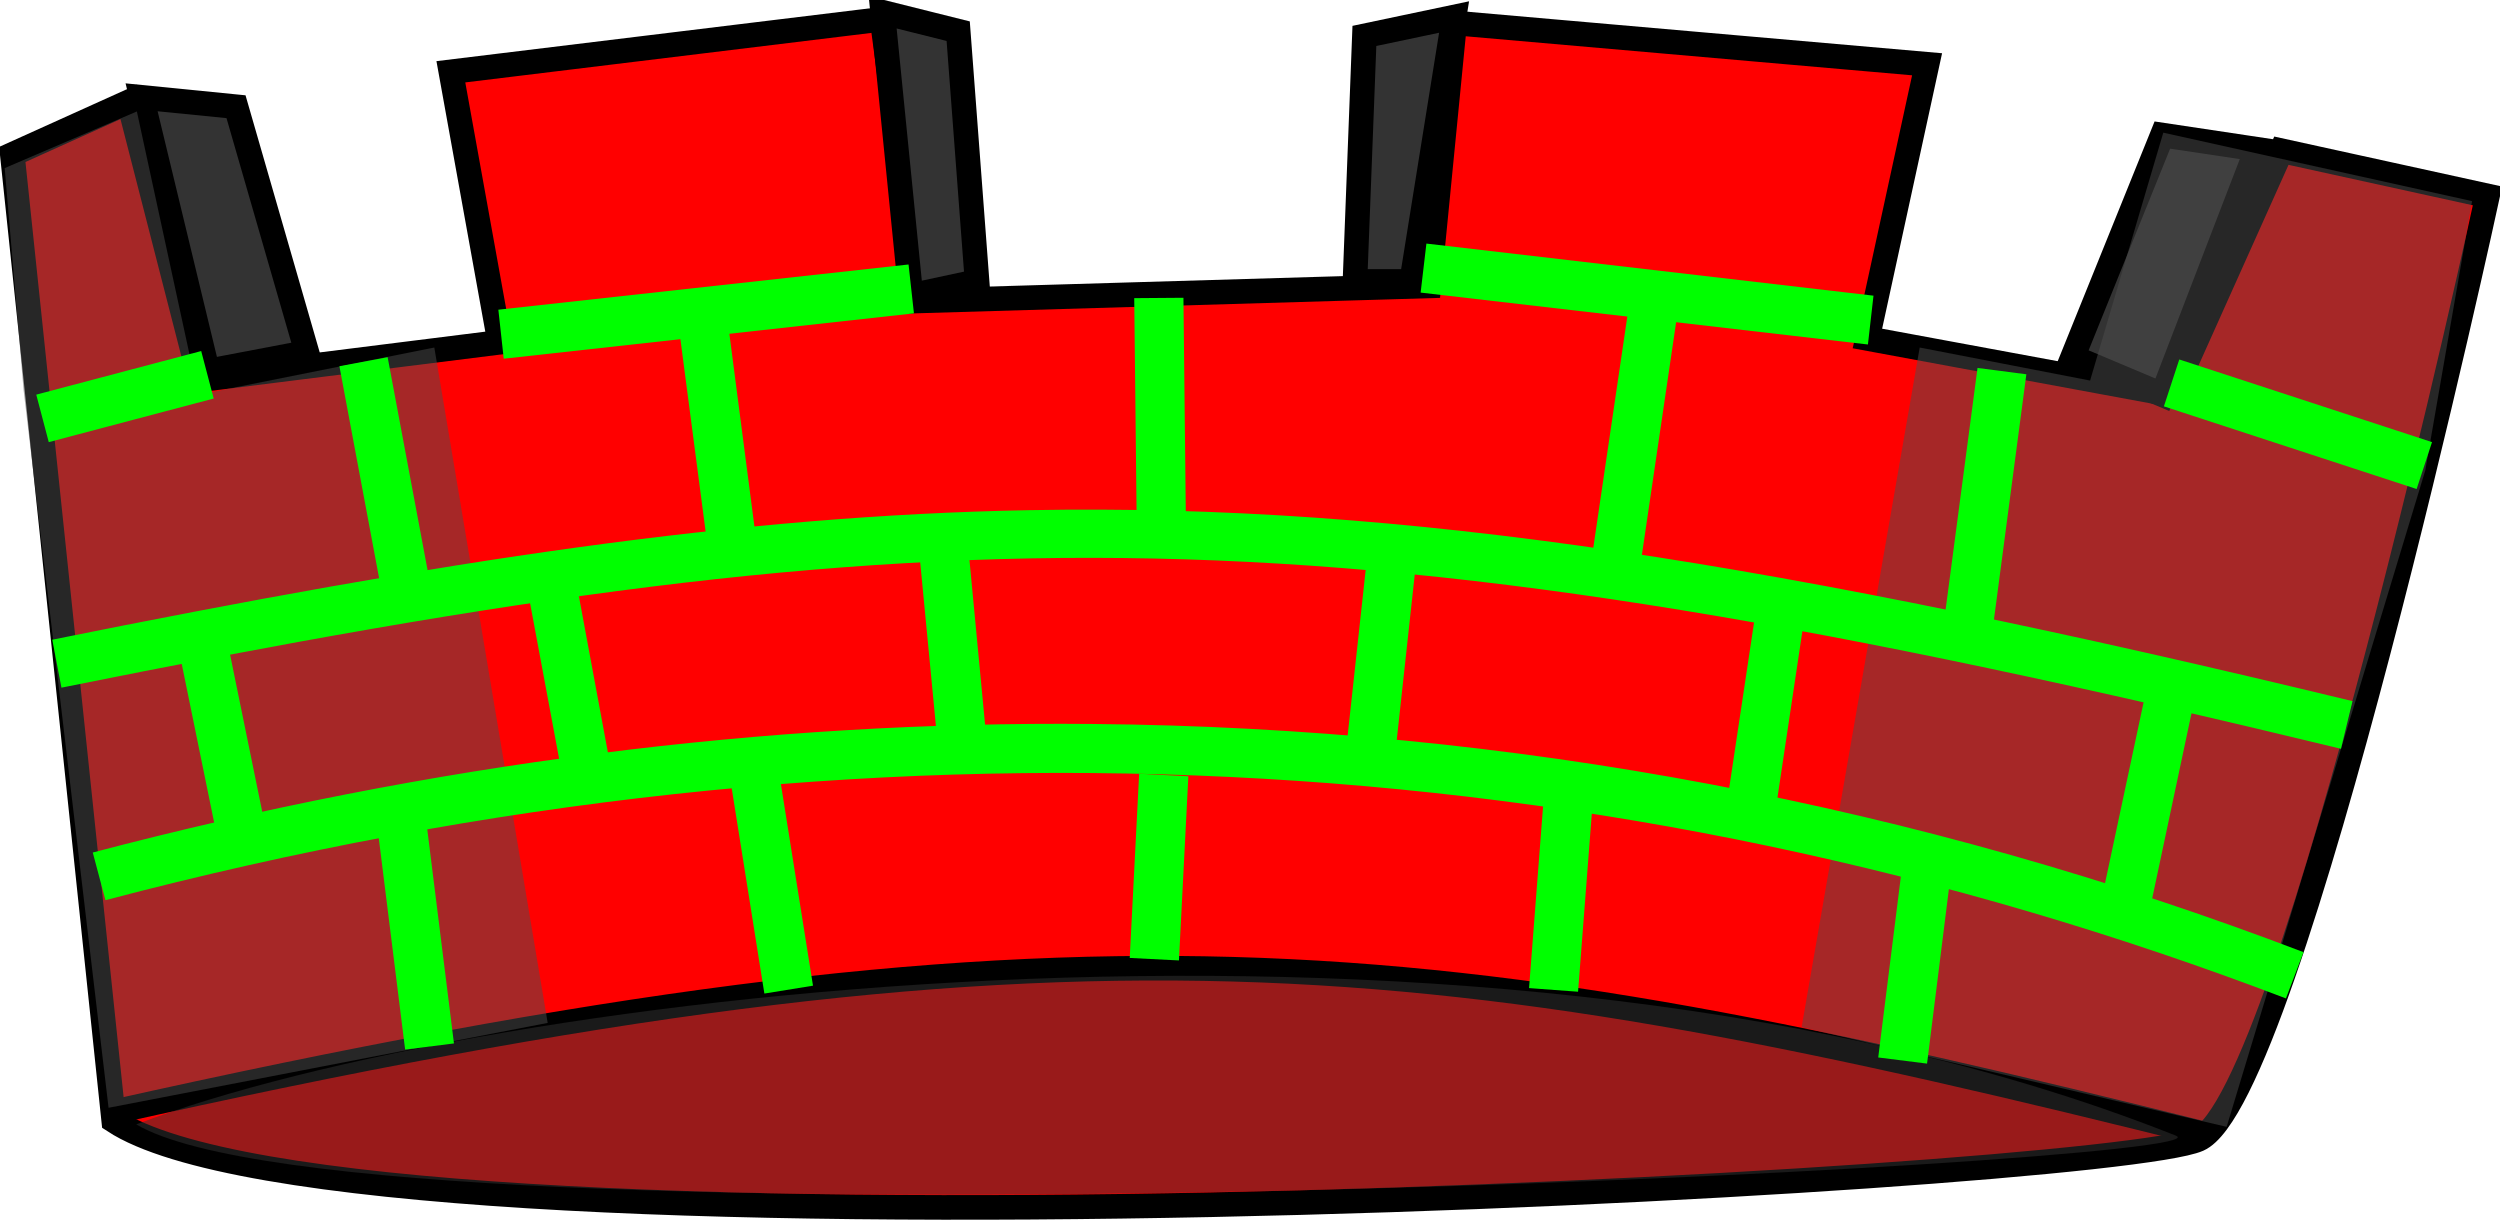
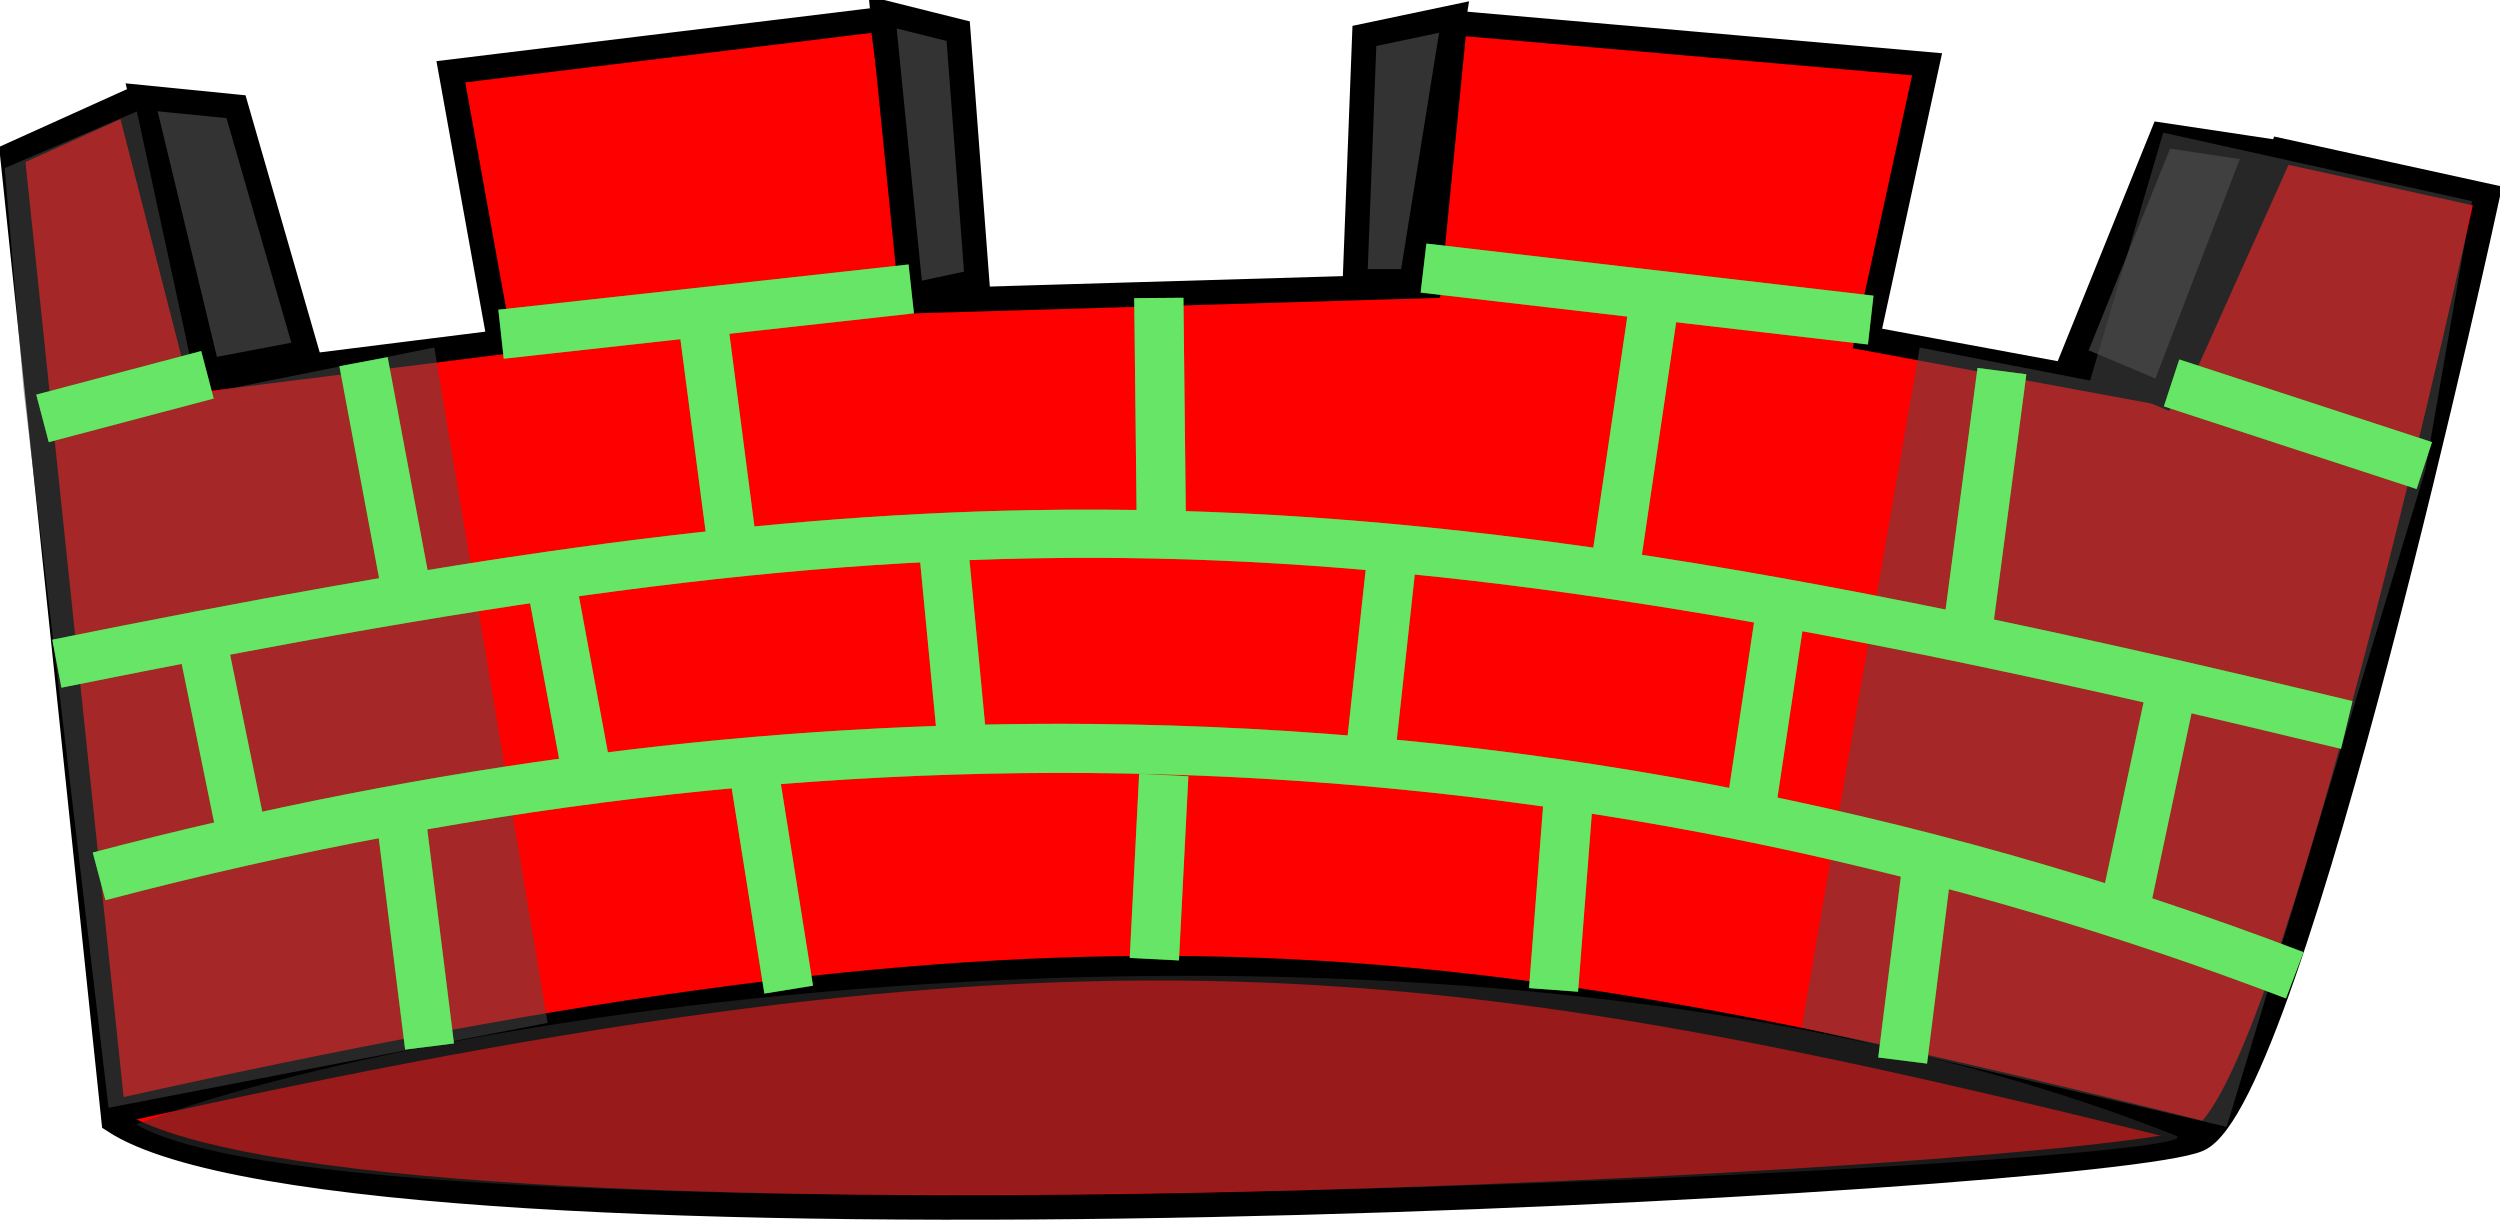
- <svg xmlns="http://www.w3.org/2000/svg" width="406.443" height="198.307" id="svg2" version="1.1">
-   <defs id="defs4">
-     </defs>
+ <svg xmlns="http://www.w3.org/2000/svg" version="1.1" id="svg2" height="198.307" width="406.443">
+   <defs id="defs4" />
  <g id="body">
-     <path style="fill:#ff0000;stroke:#000000;stroke-width:4;stroke-linecap:butt;stroke-linejoin:miter;stroke-opacity:1" d="m18.49,182.2   c39.08,25.65 323.7,9.771 338.9,3.053 15.27,-6.718 47.02,-153.4 47.02,-153.4   L370.9,24.5 353.1,64.19 303.6,55.03 313.3,10.45 236.5,3.733 232.3,46.48 149.5,48.92 143.4,3.123 73.3,11.67 81.24,55.64 32.53,61.75 20.93,16.56 2,25.11   z " id="path4005" />
-     <path style="fill:none;stroke:#000000;stroke-width:4;stroke-linecap:butt;stroke-linejoin:miter;stroke-opacity:1" d="m17.88,180.9   c158.2,-35.42 214.8,-28 341.4,3.664   " id="path4515" />
-     <path style="opacity:0.5;fill:#333333;stroke:none" d="m22.15,182.8   c37.25,21.98 342.9,6.311 331.6,1.832   C242.7,140.5 78.34,161.4 22.15,182.8   z " id="path4517" />
-     <path style="fill:#333333;fill-opacity:1;stroke:#000000;stroke-width:4;stroke-opacity:1" d="M23.02,15.82 38.37,17.35 49.89,57.27 33.77,60.34   z " id="path3029" />
-     <path style="fill:#333333;fill-opacity:1;stroke:#000000;stroke-width:4;stroke-opacity:1" d="m143.5,2 12.28,3.07 3.07,40.68 -10.75,2.303   z " id="path3031" />
-     <path style="fill:#333333;fill-opacity:1;stroke:#000000;stroke-width:4;stroke-opacity:1" d="m236.4,2.768 -14.58,3.07 -1.535,39.92 9.211,0   z " id="path3033" />
-     <path style="fill:#333333;fill-opacity:1;stroke:#000000;stroke-width:4;stroke-opacity:1" d="m366.9,24.26 -15.35,-2.303 -14.58,36.08 14.58,6.141   z " id="path3035" />
-     <path style="opacity:0.5;fill:#4d4d4d;stroke:none" d="M0.762,27.33 22.25,18.12 32.23,64.18 70.61,56.5 89.04,166.3 17.65,180.1 3.832,63.41   z " id="path3085" />
-     <path id="path3087" d="M401.9,32.7 351.7,21.57 339.8,61.87 312.1,56.5 292.9,167 362,183.2 394.3,76.46   z " style="opacity:0.5;fill:#4d4d4d;stroke:none" />
+     <path id="path4005" d="m18.49,182.2   c39.08,25.65 323.7,9.771 338.9,3.053 15.27,-6.718 47.02,-153.4 47.02,-153.4   L370.9,24.5 353.1,64.19 303.6,55.03 313.3,10.45 236.5,3.733 232.3,46.48 149.5,48.92 143.4,3.123 73.3,11.67 81.24,55.64 32.53,61.75 20.93,16.56 2,25.11   z " style="fill:#ff0000;stroke:#000000;stroke-width:4;stroke-linecap:butt;stroke-linejoin:miter;stroke-opacity:1" />
+     <path id="path4515" d="m17.88,180.9   c158.2,-35.42 214.8,-28 341.4,3.664   " style="fill:none;stroke:#000000;stroke-width:4;stroke-linecap:butt;stroke-linejoin:miter;stroke-opacity:1" />
+     <path id="path4517" d="m22.15,182.8   c37.25,21.98 342.9,6.311 331.6,1.832   C242.7,140.5 78.34,161.4 22.15,182.8   z " style="opacity:0.5;fill:#333333;stroke:none" />
+     <path id="path3029" d="M23.02,15.82 38.37,17.35 49.89,57.27 33.77,60.34   z " style="fill:#333333;fill-opacity:1;stroke:#000000;stroke-width:4;stroke-opacity:1" />
+     <path id="path3031" d="m143.5,2 12.28,3.07 3.07,40.68 -10.75,2.303   z " style="fill:#333333;fill-opacity:1;stroke:#000000;stroke-width:4;stroke-opacity:1" />
+     <path id="path3033" d="m236.4,2.768 -14.58,3.07 -1.535,39.92 9.211,0   z " style="fill:#333333;fill-opacity:1;stroke:#000000;stroke-width:4;stroke-opacity:1" />
+     <path id="path3035" d="m366.9,24.26 -15.35,-2.303 -14.58,36.08 14.58,6.141   z " style="fill:#333333;fill-opacity:1;stroke:#000000;stroke-width:4;stroke-opacity:1" />
+     <path id="path3085" d="M0.762,27.33 22.25,18.12 32.23,64.18 70.61,56.5 89.04,166.3 17.65,180.1 3.832,63.41   z " style="opacity:0.5;fill:#4d4d4d;stroke:none" />
+     <path style="opacity:0.5;fill:#4d4d4d;stroke:none" d="M401.9,32.7 351.7,21.57 339.8,61.87 312.1,56.5 292.9,167 362,183.2 394.3,76.46   z " id="path3087" />
  </g>
-   <g id="masoned" style="fill:#00ff00;stroke:none">
-     <path style="font-size:medium;font-style:normal;font-variant:normal;font-weight:normal;font-stretch:normal;text-indent:0;text-align:start;text-decoration:none;line-height:normal;letter-spacing:normal;word-spacing:normal;text-transform:none;direction:ltr;block-progression:tb;writing-mode:lr-tb;text-anchor:start;baseline-shift:baseline;color:#000000;fill:#00ff00;fill-opacity:1;fill-rule:nonzero;stroke:none;stroke-width:8;marker:none;visibility:visible;display:inline;overflow:visible;enable-background:accumulate;font-family:Sans;-inkscape-font-specification:Sans" d="M32.71,57.07 5.895,64.16 7.926,71.88 34.74,64.79 32.71,57.07   z " id="path3039" />
-     <path style="font-size:medium;font-style:normal;font-variant:normal;font-weight:normal;font-stretch:normal;text-indent:0;text-align:start;text-decoration:none;line-height:normal;letter-spacing:normal;word-spacing:normal;text-transform:none;direction:ltr;block-progression:tb;writing-mode:lr-tb;text-anchor:start;baseline-shift:baseline;color:#000000;fill:#00ff00;fill-opacity:1;fill-rule:nonzero;stroke:none;stroke-width:8;marker:none;visibility:visible;display:inline;overflow:visible;enable-background:accumulate;font-family:Sans;-inkscape-font-specification:Sans" d="M147.7,43 81.02,50.35   l0.875,7.969 66.69,-7.375 -0.875,-7.938   z " id="path3041" />
-     <path style="font-size:medium;font-style:normal;font-variant:normal;font-weight:normal;font-stretch:normal;text-indent:0;text-align:start;text-decoration:none;line-height:normal;letter-spacing:normal;word-spacing:normal;text-transform:none;direction:ltr;block-progression:tb;writing-mode:lr-tb;text-anchor:start;baseline-shift:baseline;color:#000000;fill:#00ff00;fill-opacity:1;fill-rule:nonzero;stroke:none;stroke-width:8;marker:none;visibility:visible;display:inline;overflow:visible;enable-background:accumulate;font-family:Sans;-inkscape-font-specification:Sans" d="m231.9,39.6 -0.938,7.969 72.72,8.438 0.906,-7.938 -72.69,-8.469   z " id="path3043" />
-     <path style="font-size:medium;font-style:normal;font-variant:normal;font-weight:normal;font-stretch:normal;text-indent:0;text-align:start;text-decoration:none;line-height:normal;letter-spacing:normal;word-spacing:normal;text-transform:none;direction:ltr;block-progression:tb;writing-mode:lr-tb;text-anchor:start;baseline-shift:baseline;color:#000000;fill:#00ff00;fill-opacity:1;fill-rule:nonzero;stroke:none;stroke-width:8;marker:none;visibility:visible;display:inline;overflow:visible;enable-background:accumulate;font-family:Sans;-inkscape-font-specification:Sans" d="m354.3,58.44 -2.5,7.625 41.09,13.44 2.5,-7.625   L354.3,58.44   z " id="path3045" />
-     <path style="font-size:medium;font-style:normal;font-variant:normal;font-weight:normal;font-stretch:normal;text-indent:0;text-align:start;text-decoration:none;line-height:normal;letter-spacing:normal;word-spacing:normal;text-transform:none;direction:ltr;block-progression:tb;writing-mode:lr-tb;text-anchor:start;baseline-shift:baseline;color:#000000;fill:#00ff00;fill-opacity:1;stroke:none;stroke-width:8;marker:none;visibility:visible;display:inline;overflow:visible;enable-background:accumulate;font-family:Sans;-inkscape-font-specification:Sans" d="m167.4,82.94   c-47.58,0.87 -95.41,8.238 -158.9,21.06   L9.988,111.8   c144.8,-29.23 205.5,-30.07 370.6,9.938   l1.875,-7.75   C289.3,91.46 228.5,81.82 167.4,82.94   z " id="path3049" />
-     <path style="font-size:medium;font-style:normal;font-variant:normal;font-weight:normal;font-stretch:normal;text-indent:0;text-align:start;text-decoration:none;line-height:normal;letter-spacing:normal;word-spacing:normal;text-transform:none;direction:ltr;block-progression:tb;writing-mode:lr-tb;text-anchor:start;baseline-shift:baseline;color:#000000;fill:#00ff00;fill-opacity:1;stroke:none;stroke-width:8;marker:none;visibility:visible;display:inline;overflow:visible;enable-background:accumulate;font-family:Sans;-inkscape-font-specification:Sans" d="M177.6,117.7   C124.5,117.2 70.15,124.1 15.08,138.6   l2.062,7.75   c124.4,-32.81 244.7,-25.95 354.5,15.97   L374.5,154.8   C311.9,130.9 245.8,118.3 177.6,117.7   z " id="path3051" />
-     <path style="font-size:medium;font-style:normal;font-variant:normal;font-weight:normal;font-stretch:normal;text-indent:0;text-align:start;text-decoration:none;line-height:normal;letter-spacing:normal;word-spacing:normal;text-transform:none;direction:ltr;block-progression:tb;writing-mode:lr-tb;text-anchor:start;baseline-shift:baseline;color:#000000;fill:#00ff00;fill-opacity:1;stroke:none;stroke-width:8;marker:none;visibility:visible;display:inline;overflow:visible;enable-background:accumulate;font-family:Sans;-inkscape-font-specification:Sans" d="M63.02,58.07 55.18,59.54 62.08,96.38 69.93,94.91 63.02,58.07   z " id="path3053" />
-     <path style="font-size:medium;font-style:normal;font-variant:normal;font-weight:normal;font-stretch:normal;text-indent:0;text-align:start;text-decoration:none;line-height:normal;letter-spacing:normal;word-spacing:normal;text-transform:none;direction:ltr;block-progression:tb;writing-mode:lr-tb;text-anchor:start;baseline-shift:baseline;color:#000000;fill:#00ff00;fill-opacity:1;stroke:none;stroke-width:8;marker:none;visibility:visible;display:inline;overflow:visible;enable-background:accumulate;font-family:Sans;-inkscape-font-specification:Sans" d="m118.3,52.13 -7.938,1.062 4.625,35.28 7.906,-1.031   L118.3,52.13   z " id="path3055" />
-     <path style="font-size:medium;font-style:normal;font-variant:normal;font-weight:normal;font-stretch:normal;text-indent:0;text-align:start;text-decoration:none;line-height:normal;letter-spacing:normal;word-spacing:normal;text-transform:none;direction:ltr;block-progression:tb;writing-mode:lr-tb;text-anchor:start;baseline-shift:baseline;color:#000000;fill:#00ff00;fill-opacity:1;stroke:none;stroke-width:8;marker:none;visibility:visible;display:inline;overflow:visible;enable-background:accumulate;font-family:Sans;-inkscape-font-specification:Sans" d="m192.4,48.41 -8,0.062   L184.8,84.94 192.8,84.85 192.4,48.41   z " id="path3057" />
-     <path style="font-size:medium;font-style:normal;font-variant:normal;font-weight:normal;font-stretch:normal;text-indent:0;text-align:start;text-decoration:none;line-height:normal;letter-spacing:normal;word-spacing:normal;text-transform:none;direction:ltr;block-progression:tb;writing-mode:lr-tb;text-anchor:start;baseline-shift:baseline;color:#000000;fill:#00ff00;fill-opacity:1;stroke:none;stroke-width:8;marker:none;visibility:visible;display:inline;overflow:visible;enable-background:accumulate;font-family:Sans;-inkscape-font-specification:Sans" d="M264.7,50.54 258.6,92 266.5,93.16 272.6,51.72 264.7,50.54   z " id="path3059" />
-     <path style="font-size:medium;font-style:normal;font-variant:normal;font-weight:normal;font-stretch:normal;text-indent:0;text-align:start;text-decoration:none;line-height:normal;letter-spacing:normal;word-spacing:normal;text-transform:none;direction:ltr;block-progression:tb;writing-mode:lr-tb;text-anchor:start;baseline-shift:baseline;color:#000000;fill:#00ff00;fill-opacity:1;stroke:none;stroke-width:8;marker:none;visibility:visible;display:inline;overflow:visible;enable-background:accumulate;font-family:Sans;-inkscape-font-specification:Sans" d="m321.5,59.82 -5.375,40.69 7.938,1.031 5.375,-40.69 -7.938,-1.031   z " id="path3061" />
-     <path style="font-size:medium;font-style:normal;font-variant:normal;font-weight:normal;font-stretch:normal;text-indent:0;text-align:start;text-decoration:none;line-height:normal;letter-spacing:normal;word-spacing:normal;text-transform:none;direction:ltr;block-progression:tb;writing-mode:lr-tb;text-anchor:start;baseline-shift:baseline;color:#000000;fill:#00ff00;fill-opacity:1;stroke:none;stroke-width:8;marker:none;visibility:visible;display:inline;overflow:visible;enable-background:accumulate;font-family:Sans;-inkscape-font-specification:Sans" d="m36.93,104.1 -7.844,1.594 6.906,33.78 7.844,-1.625 -6.906,-33.75   z " id="path3063" />
-     <path style="font-size:medium;font-style:normal;font-variant:normal;font-weight:normal;font-stretch:normal;text-indent:0;text-align:start;text-decoration:none;line-height:normal;letter-spacing:normal;word-spacing:normal;text-transform:none;direction:ltr;block-progression:tb;writing-mode:lr-tb;text-anchor:start;baseline-shift:baseline;color:#000000;fill:#00ff00;fill-opacity:1;stroke:none;stroke-width:8;marker:none;visibility:visible;display:inline;overflow:visible;enable-background:accumulate;font-family:Sans;-inkscape-font-specification:Sans" d="m93.74,94.91 -7.875,1.469 6.156,33 7.844,-1.469 -6.125,-33   z " id="path3065" />
-     <path style="font-size:medium;font-style:normal;font-variant:normal;font-weight:normal;font-stretch:normal;text-indent:0;text-align:start;text-decoration:none;line-height:normal;letter-spacing:normal;word-spacing:normal;text-transform:none;direction:ltr;block-progression:tb;writing-mode:lr-tb;text-anchor:start;baseline-shift:baseline;color:#000000;fill:#00ff00;fill-opacity:1;stroke:none;stroke-width:8;marker:none;visibility:visible;display:inline;overflow:visible;enable-background:accumulate;font-family:Sans;-inkscape-font-specification:Sans" d="m157.5,89.88 -7.969,0.781 3.094,32.22 7.938,-0.75 -3.062,-32.25   z " id="path3067" />
-     <path style="font-size:medium;font-style:normal;font-variant:normal;font-weight:normal;font-stretch:normal;text-indent:0;text-align:start;text-decoration:none;line-height:normal;letter-spacing:normal;word-spacing:normal;text-transform:none;direction:ltr;block-progression:tb;writing-mode:lr-tb;text-anchor:start;baseline-shift:baseline;color:#000000;fill:#00ff00;fill-opacity:1;stroke:none;stroke-width:8;marker:none;visibility:visible;display:inline;overflow:visible;enable-background:accumulate;font-family:Sans;-inkscape-font-specification:Sans" d="m222.5,88.32 -3.844,35.31 7.969,0.844 3.844,-35.31 -7.969,-0.844   z " id="path3069" />
-     <path style="font-size:medium;font-style:normal;font-variant:normal;font-weight:normal;font-stretch:normal;text-indent:0;text-align:start;text-decoration:none;line-height:normal;letter-spacing:normal;word-spacing:normal;text-transform:none;direction:ltr;block-progression:tb;writing-mode:lr-tb;text-anchor:start;baseline-shift:baseline;color:#000000;fill:#00ff00;fill-opacity:1;stroke:none;stroke-width:8;marker:none;visibility:visible;display:inline;overflow:visible;enable-background:accumulate;font-family:Sans;-inkscape-font-specification:Sans" d="M285.4,99.66 280.8,130.3 288.7,131.5 293.3,100.8   l-7.906,-1.188   z " id="path3071" />
-     <path style="font-size:medium;font-style:normal;font-variant:normal;font-weight:normal;font-stretch:normal;text-indent:0;text-align:start;text-decoration:none;line-height:normal;letter-spacing:normal;word-spacing:normal;text-transform:none;direction:ltr;block-progression:tb;writing-mode:lr-tb;text-anchor:start;baseline-shift:baseline;color:#000000;fill:#00ff00;fill-opacity:1;stroke:none;stroke-width:8;marker:none;visibility:visible;display:inline;overflow:visible;enable-background:accumulate;font-family:Sans;-inkscape-font-specification:Sans" d="m349.2,110.9 -7.688,36.06 7.844,1.656 7.656,-36.06 -7.812,-1.656   z " id="path3073" />
-     <path style="font-size:medium;font-style:normal;font-variant:normal;font-weight:normal;font-stretch:normal;text-indent:0;text-align:start;text-decoration:none;line-height:normal;letter-spacing:normal;word-spacing:normal;text-transform:none;direction:ltr;block-progression:tb;writing-mode:lr-tb;text-anchor:start;baseline-shift:baseline;color:#000000;fill:#00ff00;fill-opacity:1;stroke:none;stroke-width:8;marker:none;visibility:visible;display:inline;overflow:visible;enable-background:accumulate;font-family:Sans;-inkscape-font-specification:Sans" d="m69.21,132.8 -7.938,1 4.594,36.84 7.938,-1 -4.594,-36.84   z " id="path3075" />
-     <path style="font-size:medium;font-style:normal;font-variant:normal;font-weight:normal;font-stretch:normal;text-indent:0;text-align:start;text-decoration:none;line-height:normal;letter-spacing:normal;word-spacing:normal;text-transform:none;direction:ltr;block-progression:tb;writing-mode:lr-tb;text-anchor:start;baseline-shift:baseline;color:#000000;fill:#00ff00;fill-opacity:1;stroke:none;stroke-width:8;marker:none;visibility:visible;display:inline;overflow:visible;enable-background:accumulate;font-family:Sans;-inkscape-font-specification:Sans" d="m126.8,126.5 -7.906,1.25 5.375,33.78 7.906,-1.281 -5.375,-33.75   z " id="path3077" />
-     <path style="font-size:medium;font-style:normal;font-variant:normal;font-weight:normal;font-stretch:normal;text-indent:0;text-align:start;text-decoration:none;line-height:normal;letter-spacing:normal;word-spacing:normal;text-transform:none;direction:ltr;block-progression:tb;writing-mode:lr-tb;text-anchor:start;baseline-shift:baseline;color:#000000;fill:#00ff00;fill-opacity:1;stroke:none;stroke-width:8;marker:none;visibility:visible;display:inline;overflow:visible;enable-background:accumulate;font-family:Sans;-inkscape-font-specification:Sans" d="m185.2,125.8 -1.531,29.94 8,0.406 1.531,-29.94 -8,-0.406   z " id="path3079" />
-     <path style="font-size:medium;font-style:normal;font-variant:normal;font-weight:normal;font-stretch:normal;text-indent:0;text-align:start;text-decoration:none;line-height:normal;letter-spacing:normal;word-spacing:normal;text-transform:none;direction:ltr;block-progression:tb;writing-mode:lr-tb;text-anchor:start;baseline-shift:baseline;color:#000000;fill:#00ff00;fill-opacity:1;stroke:none;stroke-width:8;marker:none;visibility:visible;display:inline;overflow:visible;enable-background:accumulate;font-family:Sans;-inkscape-font-specification:Sans" d="m250.9,130.7 -2.312,29.94 7.969,0.594 2.312,-29.94 -7.969,-0.594   z " id="path3081" />
-     <path style="font-size:medium;font-style:normal;font-variant:normal;font-weight:normal;font-stretch:normal;text-indent:0;text-align:start;text-decoration:none;line-height:normal;letter-spacing:normal;word-spacing:normal;text-transform:none;direction:ltr;block-progression:tb;writing-mode:lr-tb;text-anchor:start;baseline-shift:baseline;color:#000000;fill:#00ff00;fill-opacity:1;stroke:none;stroke-width:8;marker:none;visibility:visible;display:inline;overflow:visible;enable-background:accumulate;font-family:Sans;-inkscape-font-specification:Sans" d="m309.2,141.2 -3.844,30.72 7.938,1 3.844,-30.72 -7.938,-1   z " id="path3083" />
+   <g style="fill:#00ff00;stroke:none;opacity:1" id="mortared">
+     <path id="path3039" d="M 32.71,57.07 5.895,64.16 7.926,71.88 34.74,64.79 Z" style="color:#000000;font-style:normal;font-variant:normal;font-weight:normal;font-stretch:normal;font-size:medium;line-height:normal;font-family:Sans;-inkscape-font-specification:Sans;text-indent:0;text-align:start;text-decoration:none;text-decoration-line:none;letter-spacing:normal;word-spacing:normal;text-transform:none;writing-mode:lr-tb;direction:ltr;baseline-shift:baseline;text-anchor:start;display:inline;overflow:visible;visibility:visible;fill:#00ff00;fill-opacity:1;fill-rule:nonzero;stroke:none;stroke-width:8;marker:none;enable-background:accumulate" />
+     <path id="path3041" d="m 147.7,43 -66.68,7.35 0.875,7.969 66.69,-7.375 -0.875,-7.938 z" style="color:#000000;font-style:normal;font-variant:normal;font-weight:normal;font-stretch:normal;font-size:medium;line-height:normal;font-family:Sans;-inkscape-font-specification:Sans;text-indent:0;text-align:start;text-decoration:none;text-decoration-line:none;letter-spacing:normal;word-spacing:normal;text-transform:none;writing-mode:lr-tb;direction:ltr;baseline-shift:baseline;text-anchor:start;display:inline;overflow:visible;visibility:visible;fill:#00ff00;fill-opacity:1;fill-rule:nonzero;stroke:none;stroke-width:8;marker:none;enable-background:accumulate" />
+     <path id="path3043" d="m 231.9,39.6 -0.938,7.969 72.72,8.438 0.906,-7.938 -72.69,-8.469 z" style="color:#000000;font-style:normal;font-variant:normal;font-weight:normal;font-stretch:normal;font-size:medium;line-height:normal;font-family:Sans;-inkscape-font-specification:Sans;text-indent:0;text-align:start;text-decoration:none;text-decoration-line:none;letter-spacing:normal;word-spacing:normal;text-transform:none;writing-mode:lr-tb;direction:ltr;baseline-shift:baseline;text-anchor:start;display:inline;overflow:visible;visibility:visible;fill:#00ff00;fill-opacity:1;fill-rule:nonzero;stroke:none;stroke-width:8;marker:none;enable-background:accumulate" />
+     <path id="path3045" d="m 354.3,58.44 -2.5,7.625 41.09,13.44 2.5,-7.625 z" style="color:#000000;font-style:normal;font-variant:normal;font-weight:normal;font-stretch:normal;font-size:medium;line-height:normal;font-family:Sans;-inkscape-font-specification:Sans;text-indent:0;text-align:start;text-decoration:none;text-decoration-line:none;letter-spacing:normal;word-spacing:normal;text-transform:none;writing-mode:lr-tb;direction:ltr;baseline-shift:baseline;text-anchor:start;display:inline;overflow:visible;visibility:visible;fill:#00ff00;fill-opacity:1;fill-rule:nonzero;stroke:none;stroke-width:8;marker:none;enable-background:accumulate" />
+     <path id="path3049" d="M 167.4,82.94 C 119.82,83.81 71.99,91.178 8.5,104 l 1.488,7.8 c 144.8,-29.23 205.5,-30.07 370.6,9.938 l 1.875,-7.75 C 289.3,91.46 228.5,81.82 167.4,82.94 Z" style="color:#000000;font-style:normal;font-variant:normal;font-weight:normal;font-stretch:normal;font-size:medium;line-height:normal;font-family:Sans;-inkscape-font-specification:Sans;text-indent:0;text-align:start;text-decoration:none;text-decoration-line:none;letter-spacing:normal;word-spacing:normal;text-transform:none;writing-mode:lr-tb;direction:ltr;baseline-shift:baseline;text-anchor:start;display:inline;overflow:visible;visibility:visible;fill:#00ff00;fill-opacity:1;stroke:none;stroke-width:8;marker:none;enable-background:accumulate" />
+     <path id="path3051" d="m 177.6,117.7 c -53.1,-0.5 -107.45,6.4 -162.52,20.9 l 2.062,7.75 c 124.4,-32.81 244.7,-25.95 354.5,15.97 L 374.5,154.8 C 311.9,130.9 245.8,118.3 177.6,117.7 Z" style="color:#000000;font-style:normal;font-variant:normal;font-weight:normal;font-stretch:normal;font-size:medium;line-height:normal;font-family:Sans;-inkscape-font-specification:Sans;text-indent:0;text-align:start;text-decoration:none;text-decoration-line:none;letter-spacing:normal;word-spacing:normal;text-transform:none;writing-mode:lr-tb;direction:ltr;baseline-shift:baseline;text-anchor:start;display:inline;overflow:visible;visibility:visible;fill:#00ff00;fill-opacity:1;stroke:none;stroke-width:8;marker:none;enable-background:accumulate" />
+     <path id="path3053" d="m 63.02,58.07 -7.84,1.47 6.9,36.84 7.85,-1.47 z" style="color:#000000;font-style:normal;font-variant:normal;font-weight:normal;font-stretch:normal;font-size:medium;line-height:normal;font-family:Sans;-inkscape-font-specification:Sans;text-indent:0;text-align:start;text-decoration:none;text-decoration-line:none;letter-spacing:normal;word-spacing:normal;text-transform:none;writing-mode:lr-tb;direction:ltr;baseline-shift:baseline;text-anchor:start;display:inline;overflow:visible;visibility:visible;fill:#00ff00;fill-opacity:1;stroke:none;stroke-width:8;marker:none;enable-background:accumulate" />
+     <path id="path3055" d="m 118.3,52.13 -7.938,1.062 4.625,35.28 7.906,-1.031 z" style="color:#000000;font-style:normal;font-variant:normal;font-weight:normal;font-stretch:normal;font-size:medium;line-height:normal;font-family:Sans;-inkscape-font-specification:Sans;text-indent:0;text-align:start;text-decoration:none;text-decoration-line:none;letter-spacing:normal;word-spacing:normal;text-transform:none;writing-mode:lr-tb;direction:ltr;baseline-shift:baseline;text-anchor:start;display:inline;overflow:visible;visibility:visible;fill:#00ff00;fill-opacity:1;stroke:none;stroke-width:8;marker:none;enable-background:accumulate" />
+     <path id="path3057" d="m 192.4,48.41 -8,0.062 0.4,36.468 8,-0.09 z" style="color:#000000;font-style:normal;font-variant:normal;font-weight:normal;font-stretch:normal;font-size:medium;line-height:normal;font-family:Sans;-inkscape-font-specification:Sans;text-indent:0;text-align:start;text-decoration:none;text-decoration-line:none;letter-spacing:normal;word-spacing:normal;text-transform:none;writing-mode:lr-tb;direction:ltr;baseline-shift:baseline;text-anchor:start;display:inline;overflow:visible;visibility:visible;fill:#00ff00;fill-opacity:1;stroke:none;stroke-width:8;marker:none;enable-background:accumulate" />
+     <path id="path3059" d="m 264.7,50.54 -6.1,41.46 7.9,1.16 6.1,-41.44 z" style="color:#000000;font-style:normal;font-variant:normal;font-weight:normal;font-stretch:normal;font-size:medium;line-height:normal;font-family:Sans;-inkscape-font-specification:Sans;text-indent:0;text-align:start;text-decoration:none;text-decoration-line:none;letter-spacing:normal;word-spacing:normal;text-transform:none;writing-mode:lr-tb;direction:ltr;baseline-shift:baseline;text-anchor:start;display:inline;overflow:visible;visibility:visible;fill:#00ff00;fill-opacity:1;stroke:none;stroke-width:8;marker:none;enable-background:accumulate" />
+     <path id="path3061" d="m 321.5,59.82 -5.375,40.69 7.938,1.031 5.375,-40.69 z" style="color:#000000;font-style:normal;font-variant:normal;font-weight:normal;font-stretch:normal;font-size:medium;line-height:normal;font-family:Sans;-inkscape-font-specification:Sans;text-indent:0;text-align:start;text-decoration:none;text-decoration-line:none;letter-spacing:normal;word-spacing:normal;text-transform:none;writing-mode:lr-tb;direction:ltr;baseline-shift:baseline;text-anchor:start;display:inline;overflow:visible;visibility:visible;fill:#00ff00;fill-opacity:1;stroke:none;stroke-width:8;marker:none;enable-background:accumulate" />
+     <path id="path3063" d="m 36.93,104.1 -7.844,1.594 6.906,33.78 7.844,-1.625 -6.906,-33.75 z" style="color:#000000;font-style:normal;font-variant:normal;font-weight:normal;font-stretch:normal;font-size:medium;line-height:normal;font-family:Sans;-inkscape-font-specification:Sans;text-indent:0;text-align:start;text-decoration:none;text-decoration-line:none;letter-spacing:normal;word-spacing:normal;text-transform:none;writing-mode:lr-tb;direction:ltr;baseline-shift:baseline;text-anchor:start;display:inline;overflow:visible;visibility:visible;fill:#00ff00;fill-opacity:1;stroke:none;stroke-width:8;marker:none;enable-background:accumulate" />
+     <path id="path3065" d="m 93.74,94.91 -7.875,1.469 6.156,33 7.844,-1.469 z" style="color:#000000;font-style:normal;font-variant:normal;font-weight:normal;font-stretch:normal;font-size:medium;line-height:normal;font-family:Sans;-inkscape-font-specification:Sans;text-indent:0;text-align:start;text-decoration:none;text-decoration-line:none;letter-spacing:normal;word-spacing:normal;text-transform:none;writing-mode:lr-tb;direction:ltr;baseline-shift:baseline;text-anchor:start;display:inline;overflow:visible;visibility:visible;fill:#00ff00;fill-opacity:1;stroke:none;stroke-width:8;marker:none;enable-background:accumulate" />
+     <path id="path3067" d="m 157.5,89.88 -7.969,0.781 3.094,32.22 7.938,-0.75 -3.062,-32.25 z" style="color:#000000;font-style:normal;font-variant:normal;font-weight:normal;font-stretch:normal;font-size:medium;line-height:normal;font-family:Sans;-inkscape-font-specification:Sans;text-indent:0;text-align:start;text-decoration:none;text-decoration-line:none;letter-spacing:normal;word-spacing:normal;text-transform:none;writing-mode:lr-tb;direction:ltr;baseline-shift:baseline;text-anchor:start;display:inline;overflow:visible;visibility:visible;fill:#00ff00;fill-opacity:1;stroke:none;stroke-width:8;marker:none;enable-background:accumulate" />
+     <path id="path3069" d="m 222.5,88.32 -3.844,35.31 7.969,0.844 3.844,-35.31 z" style="color:#000000;font-style:normal;font-variant:normal;font-weight:normal;font-stretch:normal;font-size:medium;line-height:normal;font-family:Sans;-inkscape-font-specification:Sans;text-indent:0;text-align:start;text-decoration:none;text-decoration-line:none;letter-spacing:normal;word-spacing:normal;text-transform:none;writing-mode:lr-tb;direction:ltr;baseline-shift:baseline;text-anchor:start;display:inline;overflow:visible;visibility:visible;fill:#00ff00;fill-opacity:1;stroke:none;stroke-width:8;marker:none;enable-background:accumulate" />
+     <path id="path3071" d="m 285.4,99.66 -4.6,30.64 7.9,1.2 4.6,-30.7 -7.906,-1.188 z" style="color:#000000;font-style:normal;font-variant:normal;font-weight:normal;font-stretch:normal;font-size:medium;line-height:normal;font-family:Sans;-inkscape-font-specification:Sans;text-indent:0;text-align:start;text-decoration:none;text-decoration-line:none;letter-spacing:normal;word-spacing:normal;text-transform:none;writing-mode:lr-tb;direction:ltr;baseline-shift:baseline;text-anchor:start;display:inline;overflow:visible;visibility:visible;fill:#00ff00;fill-opacity:1;stroke:none;stroke-width:8;marker:none;enable-background:accumulate" />
+     <path id="path3073" d="m 349.2,110.9 -7.688,36.06 7.844,1.656 7.656,-36.06 z" style="color:#000000;font-style:normal;font-variant:normal;font-weight:normal;font-stretch:normal;font-size:medium;line-height:normal;font-family:Sans;-inkscape-font-specification:Sans;text-indent:0;text-align:start;text-decoration:none;text-decoration-line:none;letter-spacing:normal;word-spacing:normal;text-transform:none;writing-mode:lr-tb;direction:ltr;baseline-shift:baseline;text-anchor:start;display:inline;overflow:visible;visibility:visible;fill:#00ff00;fill-opacity:1;stroke:none;stroke-width:8;marker:none;enable-background:accumulate" />
+     <path id="path3075" d="m 69.21,132.8 -7.938,1 4.594,36.84 7.938,-1 z" style="color:#000000;font-style:normal;font-variant:normal;font-weight:normal;font-stretch:normal;font-size:medium;line-height:normal;font-family:Sans;-inkscape-font-specification:Sans;text-indent:0;text-align:start;text-decoration:none;text-decoration-line:none;letter-spacing:normal;word-spacing:normal;text-transform:none;writing-mode:lr-tb;direction:ltr;baseline-shift:baseline;text-anchor:start;display:inline;overflow:visible;visibility:visible;fill:#00ff00;fill-opacity:1;stroke:none;stroke-width:8;marker:none;enable-background:accumulate" />
+     <path id="path3077" d="m 126.8,126.5 -7.906,1.25 5.375,33.78 7.906,-1.281 -5.375,-33.75 z" style="color:#000000;font-style:normal;font-variant:normal;font-weight:normal;font-stretch:normal;font-size:medium;line-height:normal;font-family:Sans;-inkscape-font-specification:Sans;text-indent:0;text-align:start;text-decoration:none;text-decoration-line:none;letter-spacing:normal;word-spacing:normal;text-transform:none;writing-mode:lr-tb;direction:ltr;baseline-shift:baseline;text-anchor:start;display:inline;overflow:visible;visibility:visible;fill:#00ff00;fill-opacity:1;stroke:none;stroke-width:8;marker:none;enable-background:accumulate" />
+     <path id="path3079" d="m 185.2,125.8 -1.531,29.94 8,0.406 1.531,-29.94 z" style="color:#000000;font-style:normal;font-variant:normal;font-weight:normal;font-stretch:normal;font-size:medium;line-height:normal;font-family:Sans;-inkscape-font-specification:Sans;text-indent:0;text-align:start;text-decoration:none;text-decoration-line:none;letter-spacing:normal;word-spacing:normal;text-transform:none;writing-mode:lr-tb;direction:ltr;baseline-shift:baseline;text-anchor:start;display:inline;overflow:visible;visibility:visible;fill:#00ff00;fill-opacity:1;stroke:none;stroke-width:8;marker:none;enable-background:accumulate" />
+     <path id="path3081" d="m 250.9,130.7 -2.312,29.94 7.969,0.594 2.312,-29.94 z" style="color:#000000;font-style:normal;font-variant:normal;font-weight:normal;font-stretch:normal;font-size:medium;line-height:normal;font-family:Sans;-inkscape-font-specification:Sans;text-indent:0;text-align:start;text-decoration:none;text-decoration-line:none;letter-spacing:normal;word-spacing:normal;text-transform:none;writing-mode:lr-tb;direction:ltr;baseline-shift:baseline;text-anchor:start;display:inline;overflow:visible;visibility:visible;fill:#00ff00;fill-opacity:1;stroke:none;stroke-width:8;marker:none;enable-background:accumulate" />
+     <path id="path3083" d="m 309.2,141.2 -3.844,30.72 7.938,1 3.844,-30.72 z" style="color:#000000;font-style:normal;font-variant:normal;font-weight:normal;font-stretch:normal;font-size:medium;line-height:normal;font-family:Sans;-inkscape-font-specification:Sans;text-indent:0;text-align:start;text-decoration:none;text-decoration-line:none;letter-spacing:normal;word-spacing:normal;text-transform:none;writing-mode:lr-tb;direction:ltr;baseline-shift:baseline;text-anchor:start;display:inline;overflow:visible;visibility:visible;fill:#00ff00;fill-opacity:1;stroke:none;stroke-width:8;marker:none;enable-background:accumulate" />
+   </g>
+   <g id="g489" style="fill:#cccccc;stroke:none;opacity:0.5">
+     <path style="color:#000000;font-style:normal;font-variant:normal;font-weight:normal;font-stretch:normal;font-size:medium;line-height:normal;font-family:Sans;-inkscape-font-specification:Sans;text-indent:0;text-align:start;text-decoration:none;text-decoration-line:none;letter-spacing:normal;word-spacing:normal;text-transform:none;writing-mode:lr-tb;direction:ltr;baseline-shift:baseline;text-anchor:start;display:inline;overflow:visible;visibility:visible;fill:#cccccc;fill-opacity:1;fill-rule:nonzero;stroke:none;stroke-width:8;marker:none;enable-background:accumulate" d="M 32.71,57.07 5.895,64.16 7.926,71.88 34.74,64.79 Z" id="path445" />
+     <path style="color:#000000;font-style:normal;font-variant:normal;font-weight:normal;font-stretch:normal;font-size:medium;line-height:normal;font-family:Sans;-inkscape-font-specification:Sans;text-indent:0;text-align:start;text-decoration:none;text-decoration-line:none;letter-spacing:normal;word-spacing:normal;text-transform:none;writing-mode:lr-tb;direction:ltr;baseline-shift:baseline;text-anchor:start;display:inline;overflow:visible;visibility:visible;fill:#cccccc;fill-opacity:1;fill-rule:nonzero;stroke:none;stroke-width:8;marker:none;enable-background:accumulate" d="m 147.7,43 -66.68,7.35 0.875,7.969 66.69,-7.375 -0.875,-7.938 z" id="path447" />
+     <path style="color:#000000;font-style:normal;font-variant:normal;font-weight:normal;font-stretch:normal;font-size:medium;line-height:normal;font-family:Sans;-inkscape-font-specification:Sans;text-indent:0;text-align:start;text-decoration:none;text-decoration-line:none;letter-spacing:normal;word-spacing:normal;text-transform:none;writing-mode:lr-tb;direction:ltr;baseline-shift:baseline;text-anchor:start;display:inline;overflow:visible;visibility:visible;fill:#cccccc;fill-opacity:1;fill-rule:nonzero;stroke:none;stroke-width:8;marker:none;enable-background:accumulate" d="m 231.9,39.6 -0.938,7.969 72.72,8.438 0.906,-7.938 -72.69,-8.469 z" id="path449" />
+     <path style="color:#000000;font-style:normal;font-variant:normal;font-weight:normal;font-stretch:normal;font-size:medium;line-height:normal;font-family:Sans;-inkscape-font-specification:Sans;text-indent:0;text-align:start;text-decoration:none;text-decoration-line:none;letter-spacing:normal;word-spacing:normal;text-transform:none;writing-mode:lr-tb;direction:ltr;baseline-shift:baseline;text-anchor:start;display:inline;overflow:visible;visibility:visible;fill:#cccccc;fill-opacity:1;fill-rule:nonzero;stroke:none;stroke-width:8;marker:none;enable-background:accumulate" d="m 354.3,58.44 -2.5,7.625 41.09,13.44 2.5,-7.625 z" id="path451" />
+     <path style="color:#000000;font-style:normal;font-variant:normal;font-weight:normal;font-stretch:normal;font-size:medium;line-height:normal;font-family:Sans;-inkscape-font-specification:Sans;text-indent:0;text-align:start;text-decoration:none;text-decoration-line:none;letter-spacing:normal;word-spacing:normal;text-transform:none;writing-mode:lr-tb;direction:ltr;baseline-shift:baseline;text-anchor:start;display:inline;overflow:visible;visibility:visible;fill:#cccccc;fill-opacity:1;stroke:none;stroke-width:8;marker:none;enable-background:accumulate" d="M 167.4,82.94 C 119.82,83.81 71.99,91.178 8.5,104 l 1.488,7.8 c 144.8,-29.23 205.5,-30.07 370.6,9.938 l 1.875,-7.75 C 289.3,91.46 228.5,81.82 167.4,82.94 Z" id="path453" />
+     <path style="color:#000000;font-style:normal;font-variant:normal;font-weight:normal;font-stretch:normal;font-size:medium;line-height:normal;font-family:Sans;-inkscape-font-specification:Sans;text-indent:0;text-align:start;text-decoration:none;text-decoration-line:none;letter-spacing:normal;word-spacing:normal;text-transform:none;writing-mode:lr-tb;direction:ltr;baseline-shift:baseline;text-anchor:start;display:inline;overflow:visible;visibility:visible;fill:#cccccc;fill-opacity:1;stroke:none;stroke-width:8;marker:none;enable-background:accumulate" d="m 177.6,117.7 c -53.1,-0.5 -107.45,6.4 -162.52,20.9 l 2.062,7.75 c 124.4,-32.81 244.7,-25.95 354.5,15.97 L 374.5,154.8 C 311.9,130.9 245.8,118.3 177.6,117.7 Z" id="path455" />
+     <path style="color:#000000;font-style:normal;font-variant:normal;font-weight:normal;font-stretch:normal;font-size:medium;line-height:normal;font-family:Sans;-inkscape-font-specification:Sans;text-indent:0;text-align:start;text-decoration:none;text-decoration-line:none;letter-spacing:normal;word-spacing:normal;text-transform:none;writing-mode:lr-tb;direction:ltr;baseline-shift:baseline;text-anchor:start;display:inline;overflow:visible;visibility:visible;fill:#cccccc;fill-opacity:1;stroke:none;stroke-width:8;marker:none;enable-background:accumulate" d="m 63.02,58.07 -7.84,1.47 6.9,36.84 7.85,-1.47 z" id="path457" />
+     <path style="color:#000000;font-style:normal;font-variant:normal;font-weight:normal;font-stretch:normal;font-size:medium;line-height:normal;font-family:Sans;-inkscape-font-specification:Sans;text-indent:0;text-align:start;text-decoration:none;text-decoration-line:none;letter-spacing:normal;word-spacing:normal;text-transform:none;writing-mode:lr-tb;direction:ltr;baseline-shift:baseline;text-anchor:start;display:inline;overflow:visible;visibility:visible;fill:#cccccc;fill-opacity:1;stroke:none;stroke-width:8;marker:none;enable-background:accumulate" d="m 118.3,52.13 -7.938,1.062 4.625,35.28 7.906,-1.031 z" id="path459" />
+     <path style="color:#000000;font-style:normal;font-variant:normal;font-weight:normal;font-stretch:normal;font-size:medium;line-height:normal;font-family:Sans;-inkscape-font-specification:Sans;text-indent:0;text-align:start;text-decoration:none;text-decoration-line:none;letter-spacing:normal;word-spacing:normal;text-transform:none;writing-mode:lr-tb;direction:ltr;baseline-shift:baseline;text-anchor:start;display:inline;overflow:visible;visibility:visible;fill:#cccccc;fill-opacity:1;stroke:none;stroke-width:8;marker:none;enable-background:accumulate" d="m 192.4,48.41 -8,0.062 0.4,36.468 8,-0.09 z" id="path461" />
+     <path style="color:#000000;font-style:normal;font-variant:normal;font-weight:normal;font-stretch:normal;font-size:medium;line-height:normal;font-family:Sans;-inkscape-font-specification:Sans;text-indent:0;text-align:start;text-decoration:none;text-decoration-line:none;letter-spacing:normal;word-spacing:normal;text-transform:none;writing-mode:lr-tb;direction:ltr;baseline-shift:baseline;text-anchor:start;display:inline;overflow:visible;visibility:visible;fill:#cccccc;fill-opacity:1;stroke:none;stroke-width:8;marker:none;enable-background:accumulate" d="m 264.7,50.54 -6.1,41.46 7.9,1.16 6.1,-41.44 z" id="path463" />
+     <path style="color:#000000;font-style:normal;font-variant:normal;font-weight:normal;font-stretch:normal;font-size:medium;line-height:normal;font-family:Sans;-inkscape-font-specification:Sans;text-indent:0;text-align:start;text-decoration:none;text-decoration-line:none;letter-spacing:normal;word-spacing:normal;text-transform:none;writing-mode:lr-tb;direction:ltr;baseline-shift:baseline;text-anchor:start;display:inline;overflow:visible;visibility:visible;fill:#cccccc;fill-opacity:1;stroke:none;stroke-width:8;marker:none;enable-background:accumulate" d="m 321.5,59.82 -5.375,40.69 7.938,1.031 5.375,-40.69 z" id="path465" />
+     <path style="color:#000000;font-style:normal;font-variant:normal;font-weight:normal;font-stretch:normal;font-size:medium;line-height:normal;font-family:Sans;-inkscape-font-specification:Sans;text-indent:0;text-align:start;text-decoration:none;text-decoration-line:none;letter-spacing:normal;word-spacing:normal;text-transform:none;writing-mode:lr-tb;direction:ltr;baseline-shift:baseline;text-anchor:start;display:inline;overflow:visible;visibility:visible;fill:#cccccc;fill-opacity:1;stroke:none;stroke-width:8;marker:none;enable-background:accumulate" d="m 36.93,104.1 -7.844,1.594 6.906,33.78 7.844,-1.625 -6.906,-33.75 z" id="path467" />
+     <path style="color:#000000;font-style:normal;font-variant:normal;font-weight:normal;font-stretch:normal;font-size:medium;line-height:normal;font-family:Sans;-inkscape-font-specification:Sans;text-indent:0;text-align:start;text-decoration:none;text-decoration-line:none;letter-spacing:normal;word-spacing:normal;text-transform:none;writing-mode:lr-tb;direction:ltr;baseline-shift:baseline;text-anchor:start;display:inline;overflow:visible;visibility:visible;fill:#cccccc;fill-opacity:1;stroke:none;stroke-width:8;marker:none;enable-background:accumulate" d="m 93.74,94.91 -7.875,1.469 6.156,33 7.844,-1.469 z" id="path469" />
+     <path style="color:#000000;font-style:normal;font-variant:normal;font-weight:normal;font-stretch:normal;font-size:medium;line-height:normal;font-family:Sans;-inkscape-font-specification:Sans;text-indent:0;text-align:start;text-decoration:none;text-decoration-line:none;letter-spacing:normal;word-spacing:normal;text-transform:none;writing-mode:lr-tb;direction:ltr;baseline-shift:baseline;text-anchor:start;display:inline;overflow:visible;visibility:visible;fill:#cccccc;fill-opacity:1;stroke:none;stroke-width:8;marker:none;enable-background:accumulate" d="m 157.5,89.88 -7.969,0.781 3.094,32.22 7.938,-0.75 -3.062,-32.25 z" id="path471" />
+     <path style="color:#000000;font-style:normal;font-variant:normal;font-weight:normal;font-stretch:normal;font-size:medium;line-height:normal;font-family:Sans;-inkscape-font-specification:Sans;text-indent:0;text-align:start;text-decoration:none;text-decoration-line:none;letter-spacing:normal;word-spacing:normal;text-transform:none;writing-mode:lr-tb;direction:ltr;baseline-shift:baseline;text-anchor:start;display:inline;overflow:visible;visibility:visible;fill:#cccccc;fill-opacity:1;stroke:none;stroke-width:8;marker:none;enable-background:accumulate" d="m 222.5,88.32 -3.844,35.31 7.969,0.844 3.844,-35.31 z" id="path473" />
+     <path style="color:#000000;font-style:normal;font-variant:normal;font-weight:normal;font-stretch:normal;font-size:medium;line-height:normal;font-family:Sans;-inkscape-font-specification:Sans;text-indent:0;text-align:start;text-decoration:none;text-decoration-line:none;letter-spacing:normal;word-spacing:normal;text-transform:none;writing-mode:lr-tb;direction:ltr;baseline-shift:baseline;text-anchor:start;display:inline;overflow:visible;visibility:visible;fill:#cccccc;fill-opacity:1;stroke:none;stroke-width:8;marker:none;enable-background:accumulate" d="m 285.4,99.66 -4.6,30.64 7.9,1.2 4.6,-30.7 -7.906,-1.188 z" id="path475" />
+     <path style="color:#000000;font-style:normal;font-variant:normal;font-weight:normal;font-stretch:normal;font-size:medium;line-height:normal;font-family:Sans;-inkscape-font-specification:Sans;text-indent:0;text-align:start;text-decoration:none;text-decoration-line:none;letter-spacing:normal;word-spacing:normal;text-transform:none;writing-mode:lr-tb;direction:ltr;baseline-shift:baseline;text-anchor:start;display:inline;overflow:visible;visibility:visible;fill:#cccccc;fill-opacity:1;stroke:none;stroke-width:8;marker:none;enable-background:accumulate" d="m 349.2,110.9 -7.688,36.06 7.844,1.656 7.656,-36.06 z" id="path477" />
+     <path style="color:#000000;font-style:normal;font-variant:normal;font-weight:normal;font-stretch:normal;font-size:medium;line-height:normal;font-family:Sans;-inkscape-font-specification:Sans;text-indent:0;text-align:start;text-decoration:none;text-decoration-line:none;letter-spacing:normal;word-spacing:normal;text-transform:none;writing-mode:lr-tb;direction:ltr;baseline-shift:baseline;text-anchor:start;display:inline;overflow:visible;visibility:visible;fill:#cccccc;fill-opacity:1;stroke:none;stroke-width:8;marker:none;enable-background:accumulate" d="m 69.21,132.8 -7.938,1 4.594,36.84 7.938,-1 z" id="path479" />
+     <path style="color:#000000;font-style:normal;font-variant:normal;font-weight:normal;font-stretch:normal;font-size:medium;line-height:normal;font-family:Sans;-inkscape-font-specification:Sans;text-indent:0;text-align:start;text-decoration:none;text-decoration-line:none;letter-spacing:normal;word-spacing:normal;text-transform:none;writing-mode:lr-tb;direction:ltr;baseline-shift:baseline;text-anchor:start;display:inline;overflow:visible;visibility:visible;fill:#cccccc;fill-opacity:1;stroke:none;stroke-width:8;marker:none;enable-background:accumulate" d="m 126.8,126.5 -7.906,1.25 5.375,33.78 7.906,-1.281 -5.375,-33.75 z" id="path481" />
+     <path style="color:#000000;font-style:normal;font-variant:normal;font-weight:normal;font-stretch:normal;font-size:medium;line-height:normal;font-family:Sans;-inkscape-font-specification:Sans;text-indent:0;text-align:start;text-decoration:none;text-decoration-line:none;letter-spacing:normal;word-spacing:normal;text-transform:none;writing-mode:lr-tb;direction:ltr;baseline-shift:baseline;text-anchor:start;display:inline;overflow:visible;visibility:visible;fill:#cccccc;fill-opacity:1;stroke:none;stroke-width:8;marker:none;enable-background:accumulate" d="m 185.2,125.8 -1.531,29.94 8,0.406 1.531,-29.94 z" id="path483" />
+     <path style="color:#000000;font-style:normal;font-variant:normal;font-weight:normal;font-stretch:normal;font-size:medium;line-height:normal;font-family:Sans;-inkscape-font-specification:Sans;text-indent:0;text-align:start;text-decoration:none;text-decoration-line:none;letter-spacing:normal;word-spacing:normal;text-transform:none;writing-mode:lr-tb;direction:ltr;baseline-shift:baseline;text-anchor:start;display:inline;overflow:visible;visibility:visible;fill:#cccccc;fill-opacity:1;stroke:none;stroke-width:8;marker:none;enable-background:accumulate" d="m 250.9,130.7 -2.312,29.94 7.969,0.594 2.312,-29.94 z" id="path485" />
+     <path style="color:#000000;font-style:normal;font-variant:normal;font-weight:normal;font-stretch:normal;font-size:medium;line-height:normal;font-family:Sans;-inkscape-font-specification:Sans;text-indent:0;text-align:start;text-decoration:none;text-decoration-line:none;letter-spacing:normal;word-spacing:normal;text-transform:none;writing-mode:lr-tb;direction:ltr;baseline-shift:baseline;text-anchor:start;display:inline;overflow:visible;visibility:visible;fill:#cccccc;fill-opacity:1;stroke:none;stroke-width:8;marker:none;enable-background:accumulate" d="m 309.2,141.2 -3.844,30.72 7.938,1 3.844,-30.72 z" id="path487" />
  </g>
</svg>
